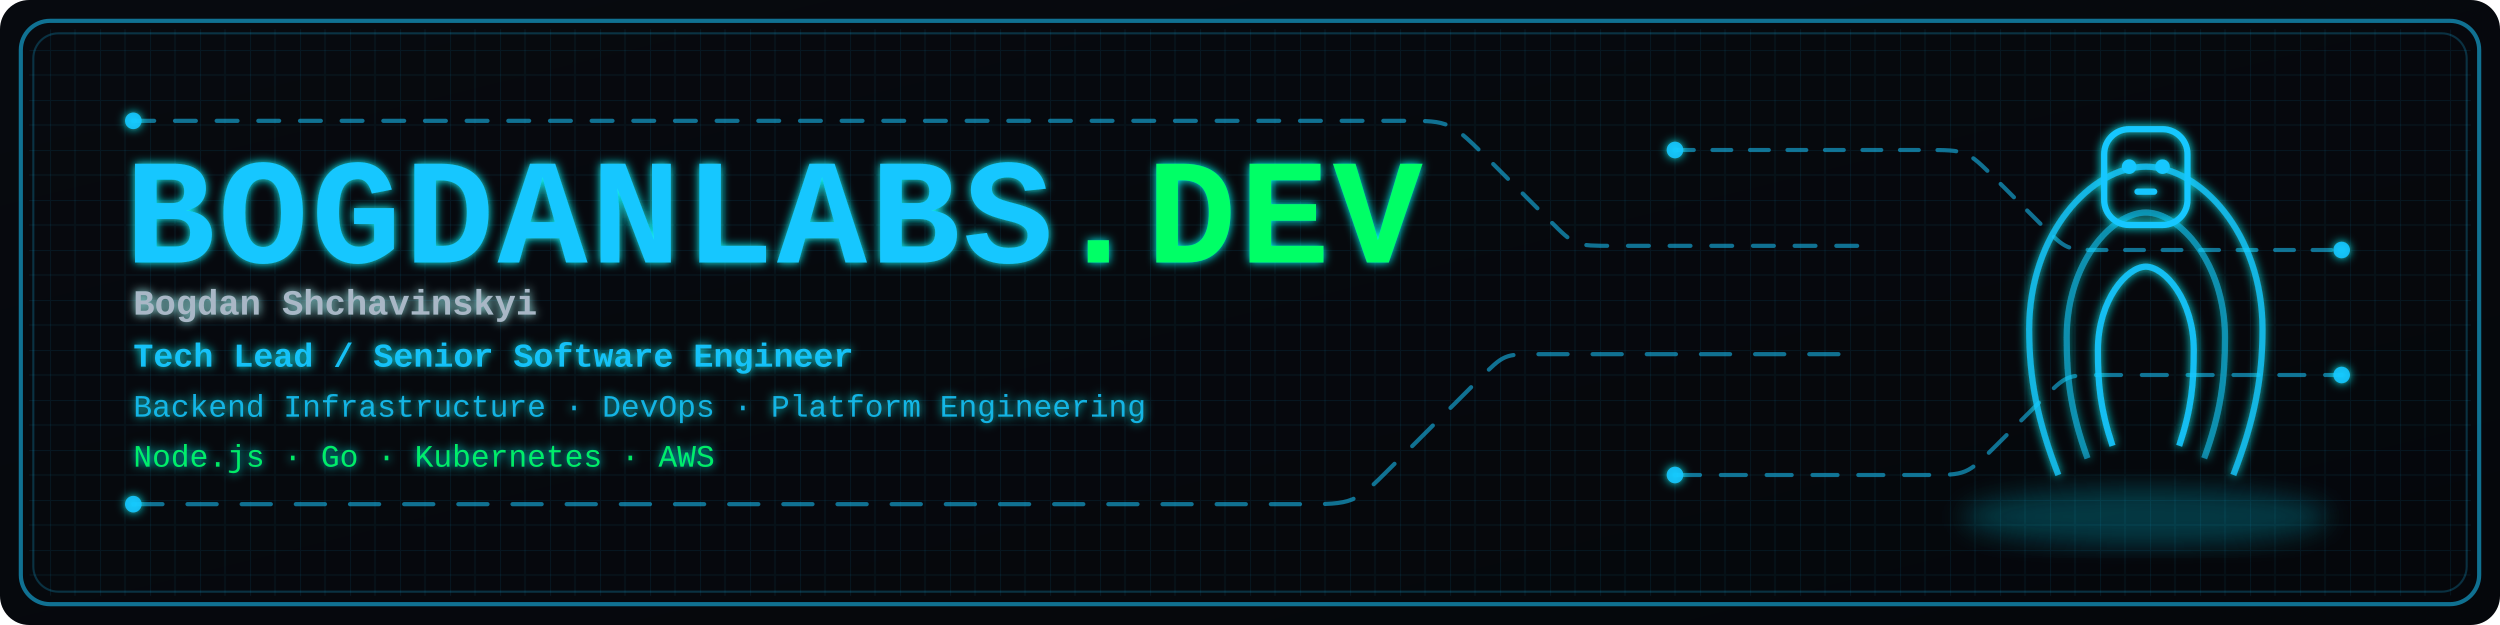
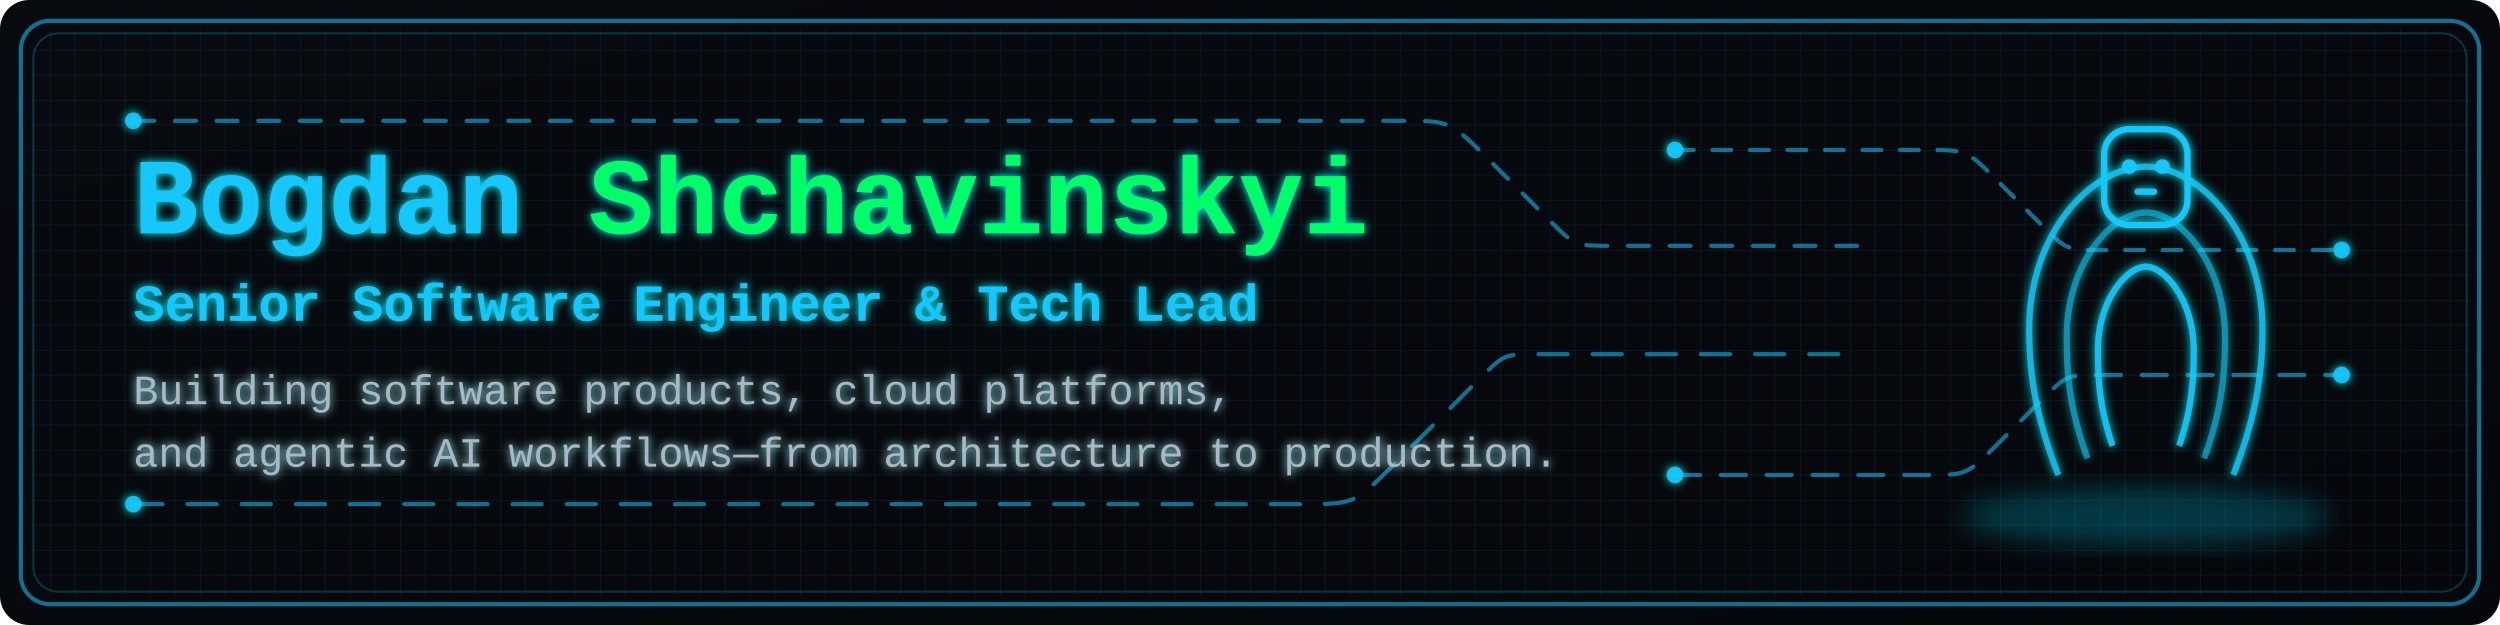
- <svg xmlns="http://www.w3.org/2000/svg" viewBox="0 0 1200 300" role="img" aria-label="BogdanLabs.dev — Bogdan Shchavinskyi, Tech Lead / Senior Software Engineer — Backend Infrastructure, DevOps and Platform Engineering">
+ <svg xmlns="http://www.w3.org/2000/svg" viewBox="0 0 1200 300" role="img" aria-label="Bogdan Shchavinskyi — Senior Software Engineer &amp; Tech Lead — Building software products, cloud platforms, and agentic AI workflows—from architecture to production.">
  <defs>
    <linearGradient id="bg" x1="0" y1="0" x2="1" y2="1">
      <stop offset="0" stop-color="#070A0F" />
      <stop offset="1" stop-color="#05070B" />
    </linearGradient>
    <pattern id="grid" width="24" height="24" patternUnits="userSpaceOnUse">
      <path d="M24 0H0V24" fill="none" stroke="#18C7FF" stroke-opacity="0.08" stroke-width="1" />
      <path d="M12 0V24M0 12H24" fill="none" stroke="#18C7FF" stroke-opacity="0.05" stroke-width="1" />
    </pattern>
    <filter id="glow" x="-30%" y="-30%" width="160%" height="160%">
      <feGaussianBlur stdDeviation="2.4" result="b" />
      <feColorMatrix in="b" type="matrix" values="1 0 0 0 0                 0 1 0 0 0.9                 0 0 1 0 1                 0 0 0 1 0" result="c" />
      <feMerge>
        <feMergeNode in="c" />
        <feMergeNode in="SourceGraphic" />
      </feMerge>
    </filter>
    <filter id="soft" x="-20%" y="-20%" width="140%" height="140%">
      <feGaussianBlur stdDeviation="6" />
    </filter>
  </defs>
  <rect width="1200" height="300" rx="14" fill="url(#bg)" />
  <rect x="14" y="14" width="1172" height="272" rx="12" fill="url(#grid)" />
  <rect x="10" y="10" width="1180" height="280" rx="14" fill="none" stroke="#18C7FF" stroke-opacity="0.55" stroke-width="2" />
  <rect x="16" y="16" width="1168" height="268" rx="12" fill="none" stroke="#18C7FF" stroke-opacity="0.22" stroke-width="1" />
  <g fill="none" stroke="#18C7FF" stroke-opacity="0.55" stroke-width="2" stroke-linecap="round">
    <path stroke-dasharray="10 10" d="M64 58h610c22 0 22 0 42 20l28 28c12 12 12 12 30 12h118" />
    <path stroke-dasharray="14 12" d="M64 242h560c26 0 26 0 44-18l42-42c12-12 12-12 28-12h154" />
    <path stroke-dasharray="9 9" d="M804 72h120c20 0 20 0 34 14l22 22c12 12 12 12 28 12h116" />
    <path stroke-dasharray="12 10" d="M804 228h120c20 0 20 0 34-14l22-22c12-12 12-12 28-12h116" />
    <animate attributeName="stroke-dashoffset" from="0" to="-120" dur="6s" repeatCount="indefinite" />
  </g>
  <g fill="#18C7FF" fill-opacity="0.9" filter="url(#glow)">
    <circle cx="64" cy="58" r="4" />
    <circle cx="64" cy="242" r="4" />
    <circle cx="804" cy="72" r="4" />
    <circle cx="804" cy="228" r="4" />
    <circle cx="1124" cy="120" r="4" />
    <circle cx="1124" cy="180" r="4" />
  </g>
-   <g filter="url(#glow)">
-     <text x="60" y="126" font-family="ui-monospace, SFMono-Regular, Menlo, Monaco, Consolas, Liberation Mono, monospace" font-size="72" font-weight="900" fill="#18C7FF" letter-spacing="1.5">BOGDANLABS<tspan fill="#00FF66">.DEV</tspan>
+   <g filter="url(#glow)" font-family="ui-monospace, SFMono-Regular, Menlo, Monaco, Consolas, Liberation Mono, monospace">
+     <text x="64" y="112" font-size="52" font-weight="900" fill="#18C7FF">Bogdan <tspan fill="#00FF66">Shchavinskyi</tspan>
    </text>
-     <text x="64" y="151" font-family="ui-monospace, SFMono-Regular, Menlo, Monaco, Consolas, Liberation Mono, monospace" font-size="17" font-weight="600" fill="#A9B7C6">
-       Bogdan Shchavinskyi
-     </text>
-     <text x="64" y="176" font-family="ui-monospace, SFMono-Regular, Menlo, Monaco, Consolas, Liberation Mono, monospace" font-size="16" font-weight="700" fill="#18C7FF" fill-opacity="0.95">
-       Tech Lead / Senior Software Engineer
-     </text>
-     <text x="64" y="200" font-family="ui-monospace, SFMono-Regular, Menlo, Monaco, Consolas, Liberation Mono, monospace" font-size="15" fill="#18C7FF" fill-opacity="0.85">
-       Backend Infrastructure · DevOps · Platform Engineering
-     </text>
-     <text x="64" y="224" font-family="ui-monospace, SFMono-Regular, Menlo, Monaco, Consolas, Liberation Mono, monospace" font-size="15" fill="#00FF66" fill-opacity="0.9">
-       Node.js · Go · Kubernetes · AWS
-     </text>
+     <text x="64" y="154" font-size="25" font-weight="700" fill="#18C7FF">Senior Software Engineer &amp; Tech Lead</text>
+     <text x="64" y="194" font-size="20" fill="#A9B7C6">Building software products, cloud platforms,</text>
+     <text x="64" y="224" font-size="20" fill="#A9B7C6">and agentic AI workflows—from architecture to production.</text>
  </g>
  <g transform="translate(940 48)" filter="url(#glow)">
    <ellipse cx="90" cy="200" rx="88" ry="14" fill="#18C7FF" fill-opacity="0.12" filter="url(#soft)" />
    <path d="M48 180c-10-26-14-46-14-70 0-46 30-78 56-78s56 32 56 78c0 24-4 44-14 70" fill="none" stroke="#18C7FF" stroke-width="3" stroke-opacity="0.8" />
    <path d="M62 172c-8-22-10-38-10-58 0-36 22-60 38-60s38 24 38 60c0 20-2 36-10 58" fill="none" stroke="#18C7FF" stroke-width="3" stroke-opacity="0.55" />
    <path d="M74 166c-6-18-7-30-7-46 0-24 14-40 23-40s23 16 23 40c0 16-1 28-7 46" fill="none" stroke="#18C7FF" stroke-opacity="0.9" stroke-width="3" />
    <rect x="70" y="14" width="40" height="46" rx="12" fill="none" stroke="#18C7FF" stroke-width="3" />
    <circle cx="82" cy="32" r="3.5" fill="#18C7FF" />
    <circle cx="98" cy="32" r="3.5" fill="#18C7FF" />
    <path d="M86 44h8" stroke="#18C7FF" stroke-width="3" stroke-linecap="round" />
  </g>
</svg>
